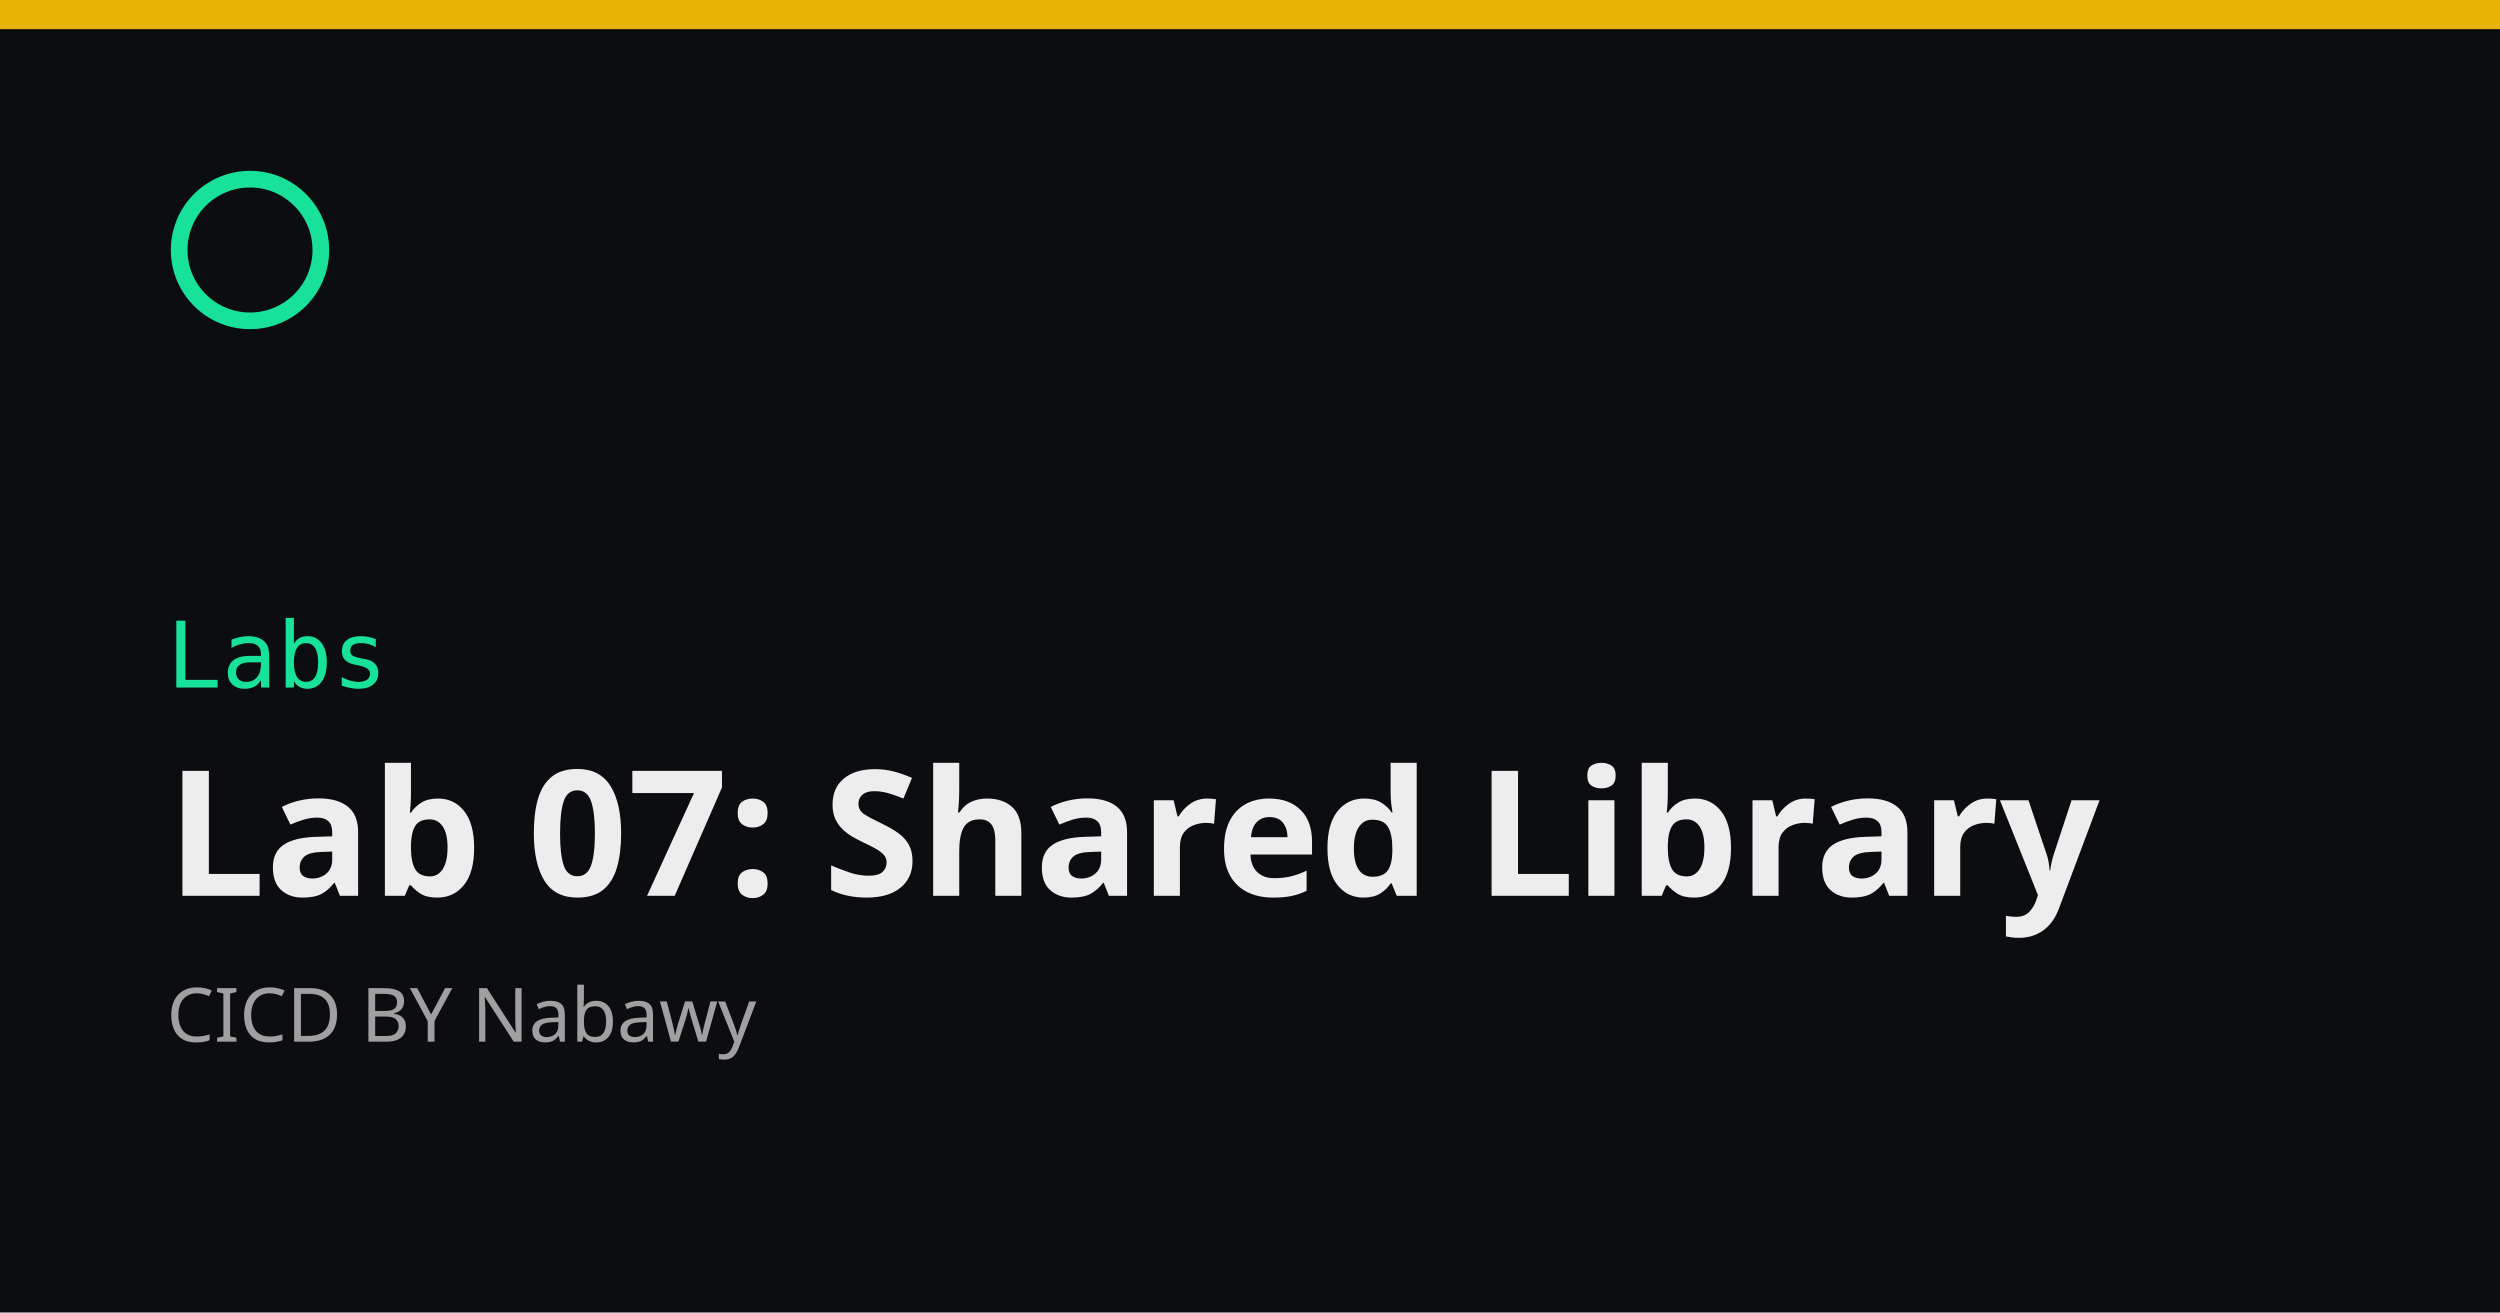
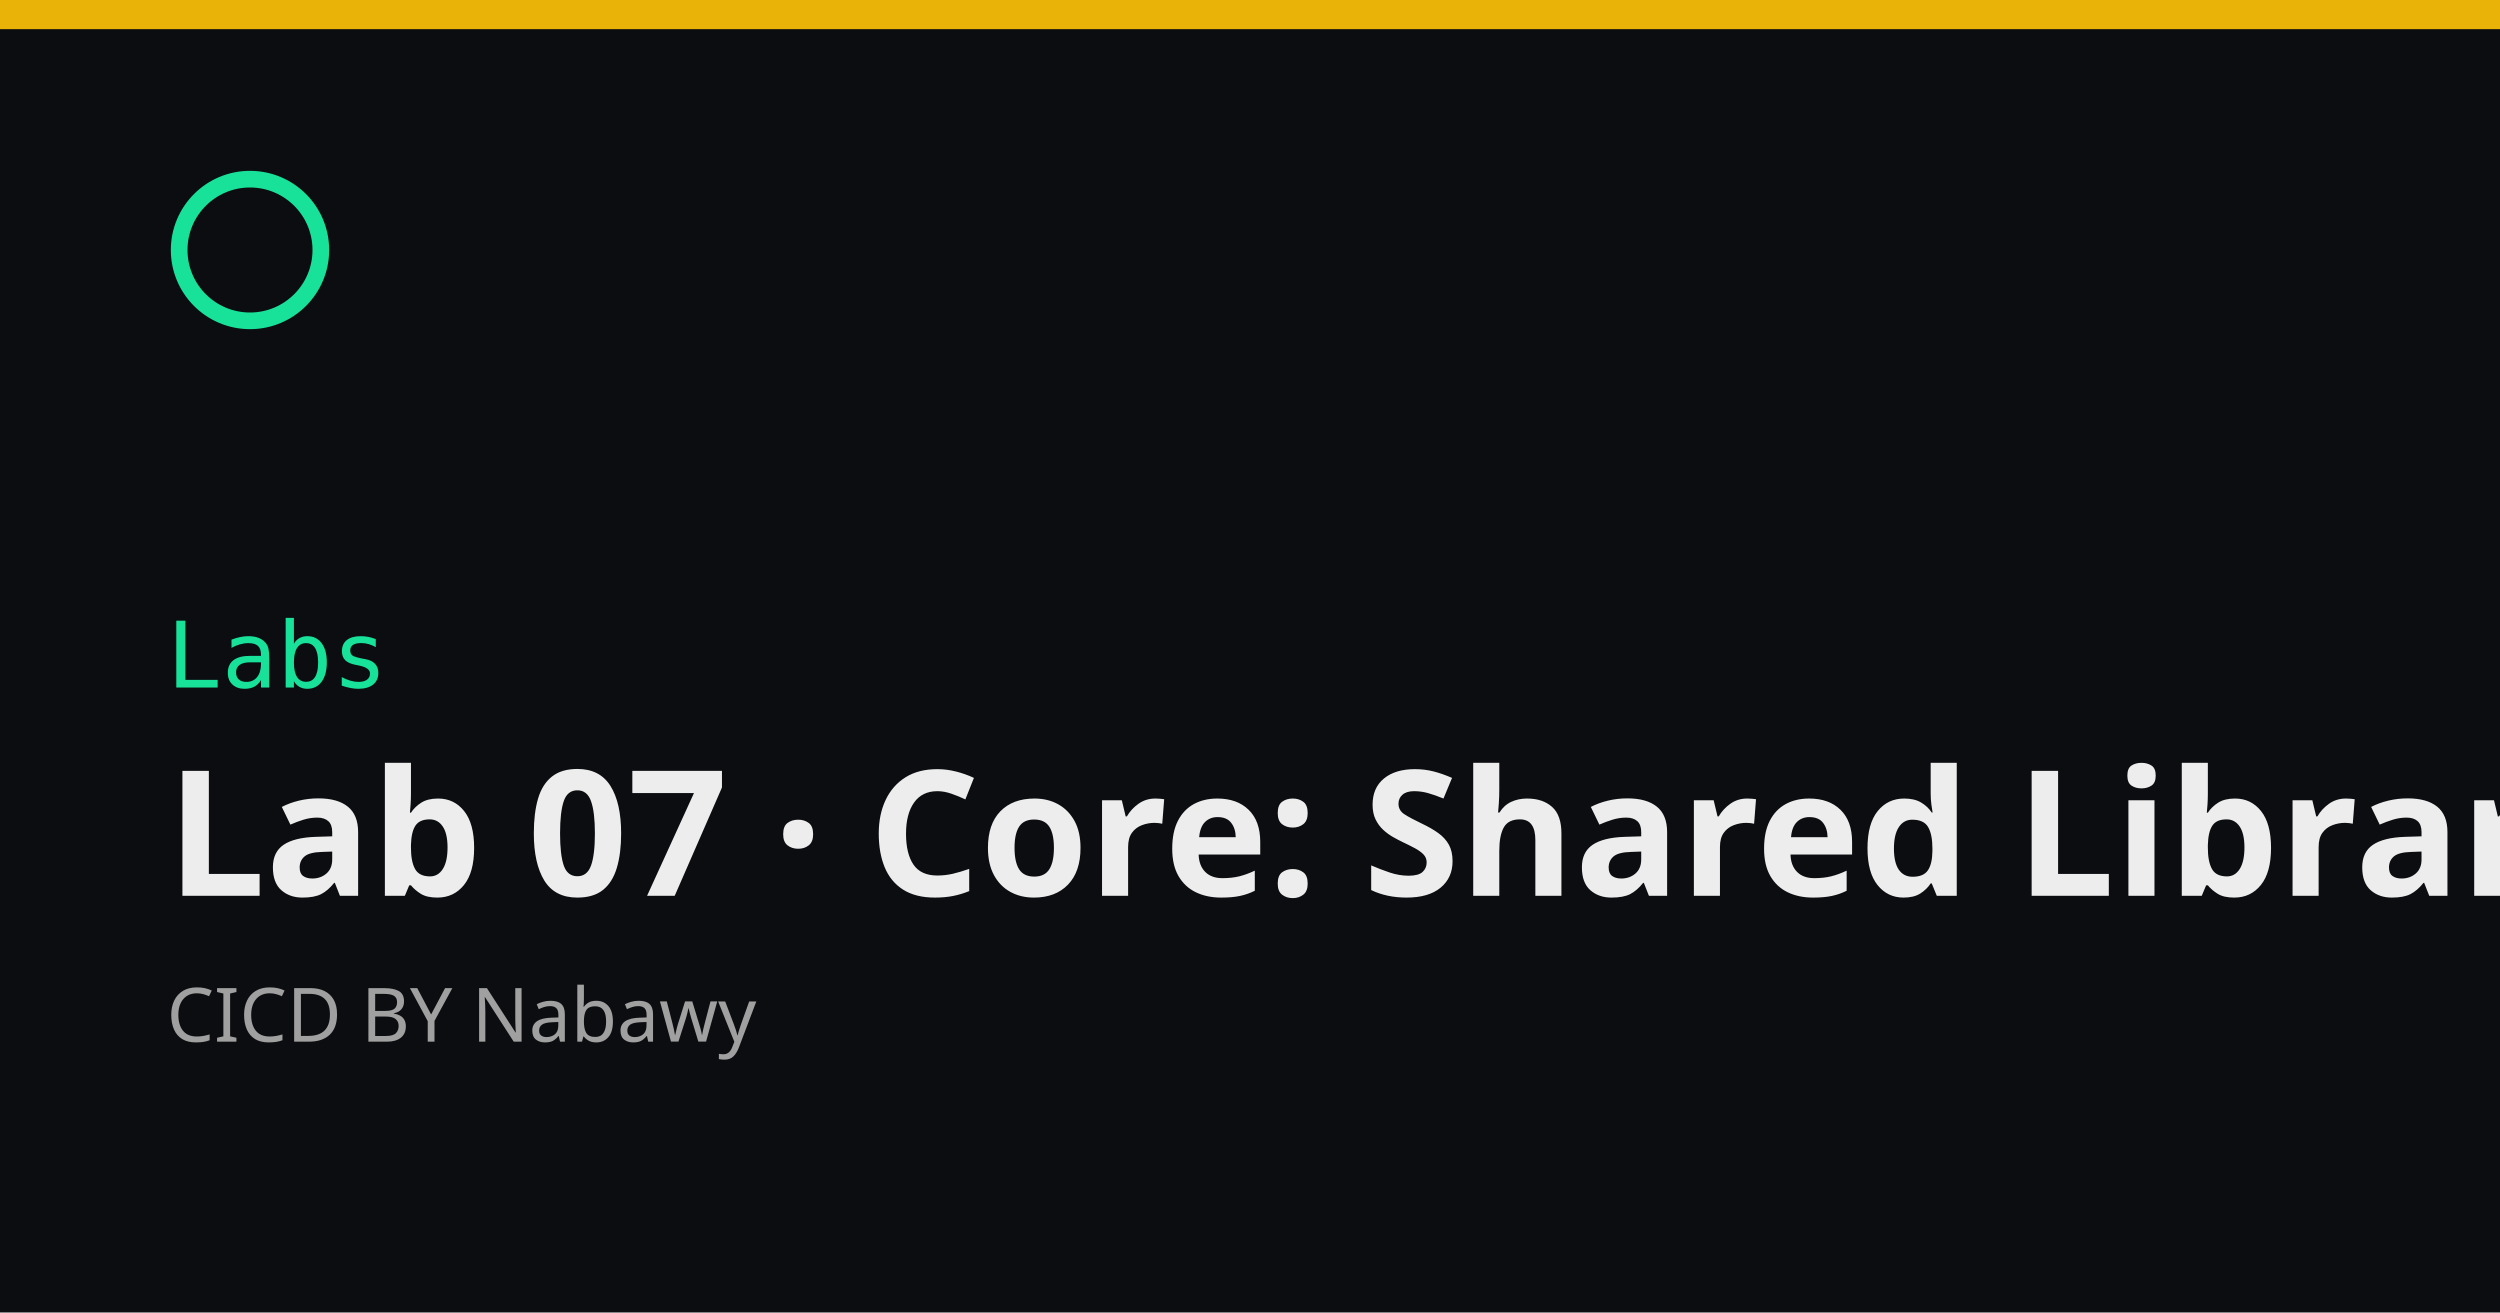
<svg xmlns="http://www.w3.org/2000/svg" width="1200" height="630">
  <rect width="1200" height="630" fill="#0B0D10" />
  <rect width="1200" height="14" fill="#EAB308" />
  <circle cx="120" cy="120" r="34" fill="none" stroke="#18E299" stroke-width="8" />
  <text x="80" y="330" font-family="monospace" font-size="44" fill="#18E299">Labs</text>
-   <text x="80" y="430" font-family="sans-serif" font-weight="bold" font-size="84" fill="#ededed">Lab 07: Shared Library</text>
+   <text x="80" y="430" font-family="sans-serif" font-weight="bold" font-size="84" fill="#ededed">Lab 07 · Core: Shared Librar</text>
  <text x="80" y="500" font-family="sans-serif" font-size="36" fill="#a0a0a0">CICD BY Nabawy</text>
</svg>
